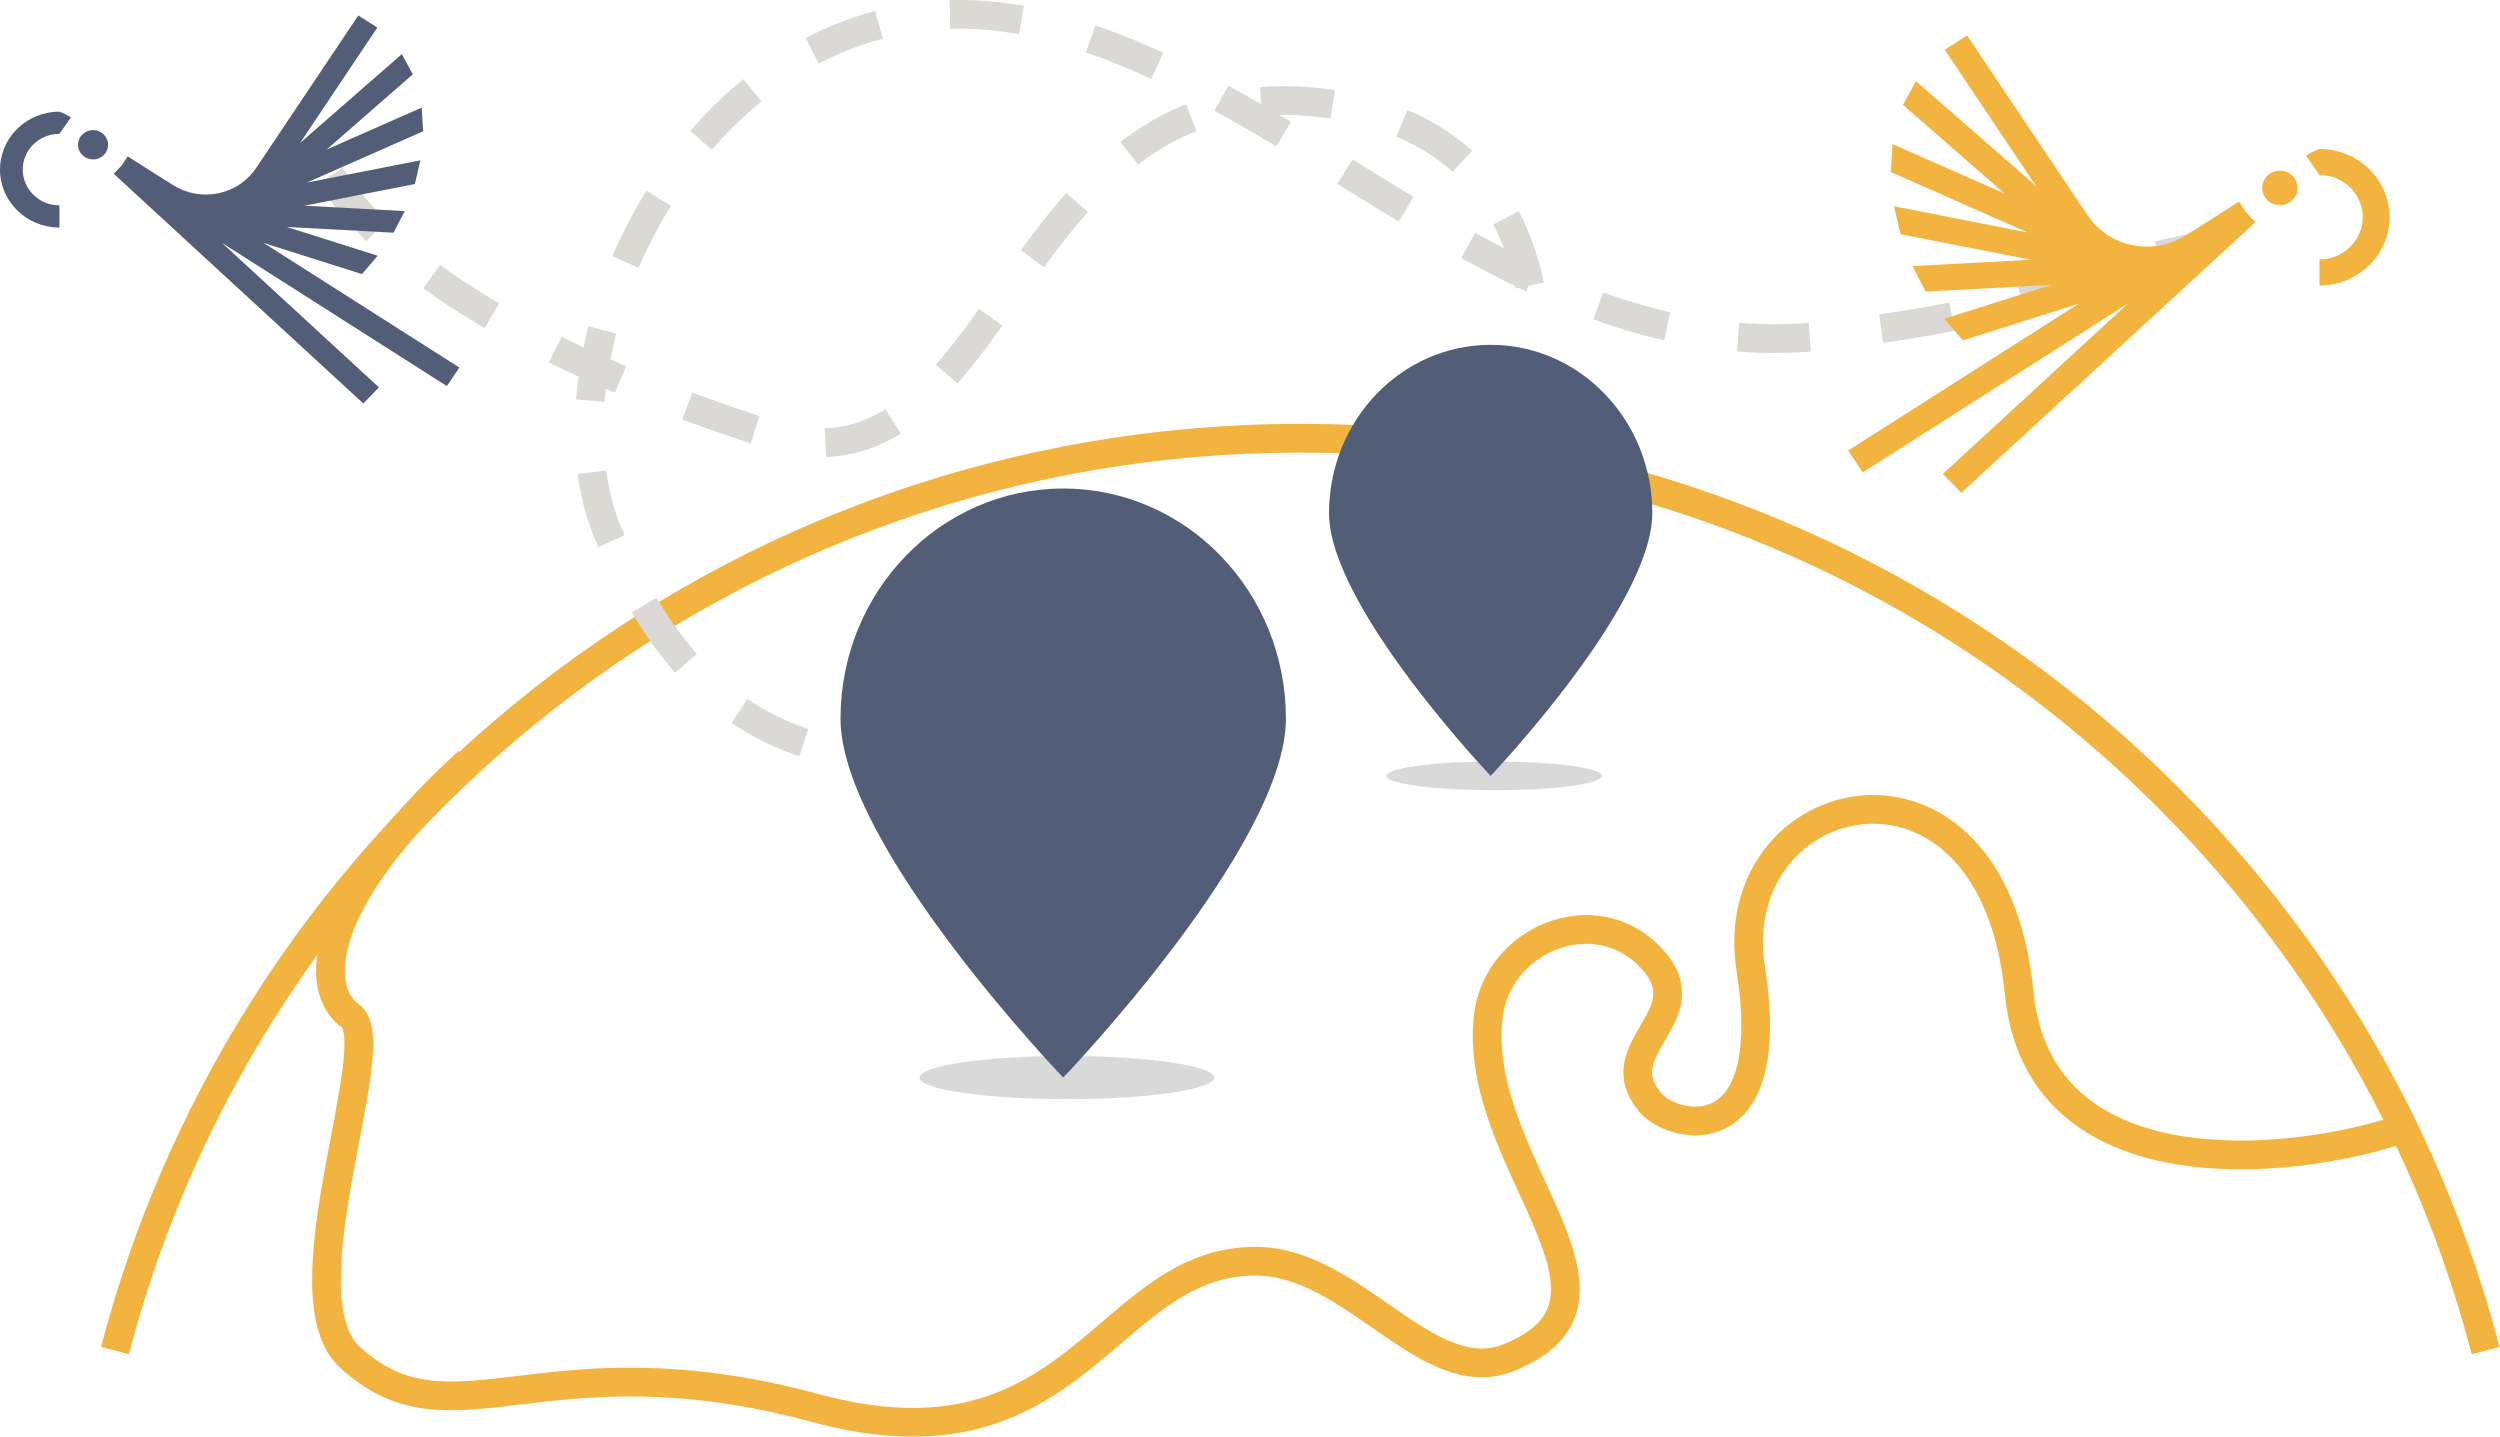
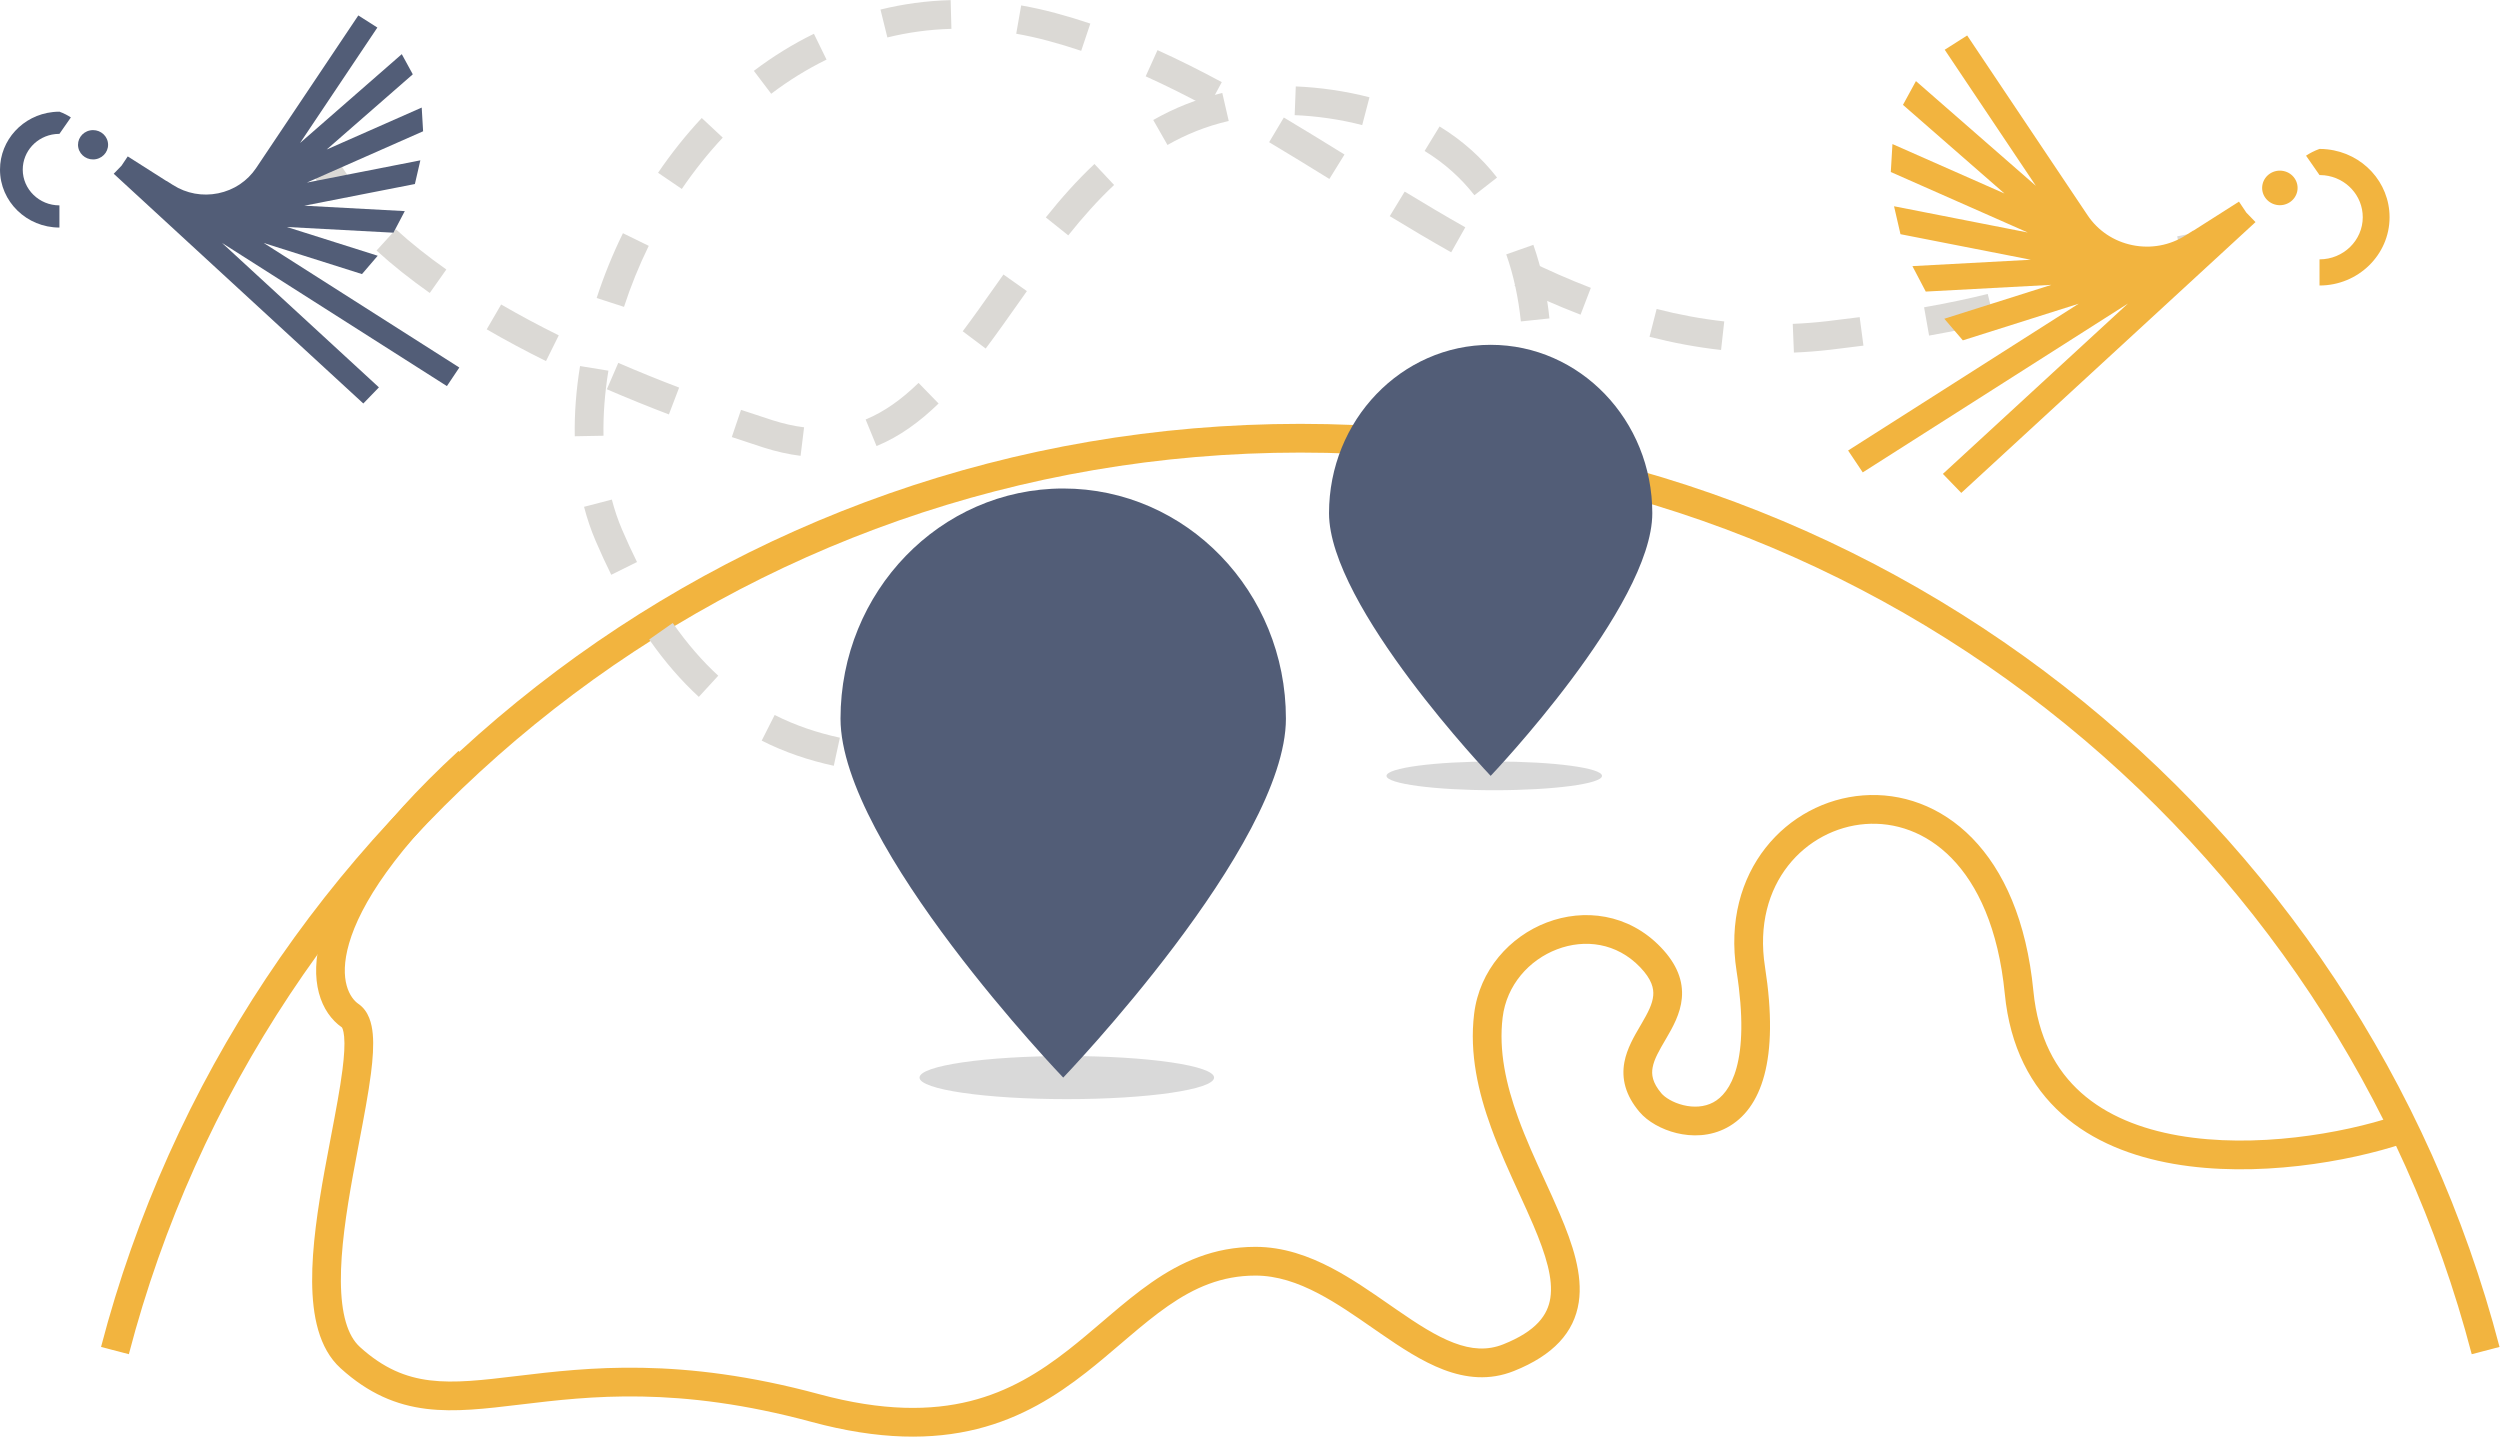
<svg xmlns="http://www.w3.org/2000/svg" width="348" height="200" viewBox="0 0 348 200" fill="none">
-   <path d="M16 188C35.067 114.938 101.712 61 181 61C260.287 61 326.933 114.938 346 188" stroke="#F2B43F" stroke-width="4" />
-   <path d="M65.178 106C41.785 127.56 44.712 138.612 48.761 141.391C54.097 145.052 39.135 180.262 48.761 188.985C63.125 202.003 75.5 185.717 113.5 196C150.026 205.884 153.729 175.561 174.759 175.561C188.5 175.561 198.708 193.5 210 188.985C230.318 180.862 204.719 161.73 207.182 141.391C208.472 130.736 221.957 125.119 229.755 133.255C237.552 141.391 223.188 145.771 229.755 153.5C232.949 157.26 247.71 160.51 243.709 134.882C239.707 109.254 277.363 100.305 281.056 138.136C283.78 166.033 318.951 162.273 334 157.256" stroke="#F2B43F" stroke-width="4" />
-   <ellipse cx="148.5" cy="150" rx="20.5" ry="3" fill="#D9D9D9" />
-   <ellipse cx="208" cy="108" rx="15" ry="2" fill="#D9D9D9" />
-   <path d="M208.545 79C215.923 59.701 221.58 19.78 185.181 14.486C139.684 7.87 140.504 71.143 106.893 60.39C80.004 51.788 54.017 38.886 45 22.757" stroke="#DBD9D5" stroke-width="4" stroke-dasharray="10 10" />
+   <path fill-rule="evenodd" clip-rule="evenodd" d="M181 63C102.64 63 36.776 116.306 17.935 188.505L14.065 187.495C33.357 113.57 100.784 59 181 59C261.215 59 328.643 113.57 347.935 187.495L344.064 188.505C325.223 116.306 259.359 63 181 63Z" fill="#F2B43F" />
+   <path fill-rule="evenodd" clip-rule="evenodd" d="M44.758 130.181C46.592 123.866 52.014 115.413 63.823 104.529L66.534 107.471C54.949 118.147 50.137 126 48.599 131.296C47.078 136.534 48.781 138.979 49.893 139.742C51.351 140.742 51.761 142.521 51.89 143.949C52.03 145.499 51.898 147.382 51.642 149.397C51.288 152.185 50.654 155.517 49.992 158.991C49.699 160.526 49.401 162.09 49.12 163.645C48.187 168.812 47.417 173.986 47.45 178.368C47.484 182.862 48.364 185.926 50.104 187.503C53.392 190.483 56.475 191.728 59.837 192.142C63.321 192.571 67.141 192.12 72.028 191.532C81.757 190.363 94.653 188.828 114.022 194.069C122.886 196.468 129.615 196.391 135.038 195.036C140.471 193.678 144.761 190.996 148.709 187.911C150.327 186.646 151.863 185.335 153.409 184.015C153.762 183.714 154.115 183.412 154.47 183.11C156.361 181.503 158.287 179.906 160.312 178.501C164.393 175.67 168.962 173.561 174.759 173.561C178.637 173.561 182.179 174.828 185.405 176.523C188.192 177.988 190.86 179.841 193.343 181.564C193.711 181.82 194.074 182.072 194.434 182.32C197.291 184.292 199.869 185.973 202.371 186.922C204.808 187.847 207.026 188.02 209.258 187.128C213.921 185.264 215.453 183.009 215.808 180.681C216.209 178.049 215.23 174.741 213.446 170.553C212.863 169.183 212.19 167.713 211.486 166.176C210.152 163.261 208.708 160.108 207.56 156.949C205.775 152.031 204.527 146.68 205.196 141.15C205.94 135.005 210.194 130.361 215.315 128.408C220.469 126.442 226.67 127.147 231.198 131.871C233.455 134.226 234.322 136.569 234.113 138.939C233.92 141.126 232.813 143.048 231.944 144.538L231.857 144.686C230.937 146.262 230.264 147.416 230.047 148.585C229.865 149.565 229.99 150.688 231.279 152.205C231.742 152.75 232.854 153.48 234.32 153.838C235.746 154.187 237.234 154.118 238.486 153.448C240.835 152.191 243.716 147.896 241.732 135.191C239.554 121.241 248.79 111.519 259.345 110.718C264.621 110.317 270.129 112.162 274.53 116.666C278.916 121.155 282.092 128.161 283.047 137.942C283.683 144.459 286.183 148.976 289.693 152.106C293.243 155.272 297.976 157.149 303.25 158.068C313.84 159.914 326.048 157.799 333.367 155.358L334.632 159.153C326.903 161.73 314.001 164.003 302.563 162.009C296.823 161.008 291.311 158.908 287.03 155.091C282.709 151.237 279.791 145.763 279.066 138.331C278.174 129.196 275.258 123.134 271.669 119.462C268.096 115.805 263.747 114.395 259.648 114.706C251.453 115.329 243.861 122.896 245.685 134.574C247.702 147.496 245.204 154.39 240.374 156.975C238.037 158.225 235.486 158.241 233.37 157.724C231.295 157.216 229.364 156.129 228.23 154.795C226.236 152.447 225.693 150.125 226.114 147.855C226.464 145.97 227.481 144.238 228.29 142.861C228.358 142.746 228.424 142.633 228.488 142.522C229.415 140.934 230.026 139.753 230.128 138.588C230.215 137.607 229.953 136.352 228.311 134.639C225.041 131.228 220.601 130.673 216.74 132.145C212.847 133.63 209.713 137.122 209.167 141.631C208.605 146.271 209.634 150.939 211.32 155.583C212.421 158.613 213.727 161.462 215.014 164.266C215.738 165.846 216.456 167.41 217.126 168.986C218.895 173.138 220.352 177.408 219.762 181.283C219.125 185.462 216.238 188.645 210.742 190.842C207.328 192.208 204.036 191.832 200.953 190.662C197.936 189.518 194.986 187.561 192.162 185.612C191.788 185.354 191.416 185.096 191.045 184.839C188.543 183.103 186.096 181.405 183.544 180.064C180.638 178.537 177.752 177.561 174.759 177.561C170.041 177.561 166.26 179.243 162.592 181.788C160.741 183.072 158.942 184.559 157.061 186.158C156.721 186.447 156.377 186.74 156.031 187.036C154.481 188.36 152.865 189.739 151.172 191.063C147 194.323 142.2 197.369 136.009 198.916C129.808 200.466 122.376 200.474 112.978 197.931C94.347 192.889 82.056 194.356 72.506 195.504L72.295 195.529C67.625 196.091 63.352 196.605 59.348 196.112C55.162 195.597 51.312 193.997 47.418 190.467C44.345 187.683 43.485 183.074 43.45 178.398C43.414 173.611 44.247 168.117 45.184 162.934C45.484 161.272 45.793 159.65 46.092 158.085C46.74 154.683 47.336 151.554 47.674 148.893C47.92 146.957 48.007 145.419 47.906 144.309C47.814 143.29 47.6 143.03 47.599 143.019C44.68 140.993 42.913 136.531 44.758 130.181Z" fill="#F2B43F" />
+   <path d="M169 150C169 151.657 159.821 153 148.5 153C137.178 153 128 151.657 128 150C128 148.343 137.178 147 148.5 147C159.821 147 169 148.343 169 150Z" fill="#D9D9D9" />
+   <path d="M223 108C223 109.105 216.284 110 208 110C199.715 110 193 109.105 193 108C193 106.895 199.715 106 208 106C216.284 106 223 106.895 223 108Z" fill="#D9D9D9" />
+   <path fill-rule="evenodd" clip-rule="evenodd" d="M184.894 16.465C183.269 16.229 181.712 16.087 180.218 16.029L180.372 12.032C182.013 12.095 183.711 12.252 185.469 12.507C187.281 12.771 189 13.118 190.63 13.543L189.618 17.414C188.14 17.027 186.567 16.709 184.894 16.465ZM171.039 16.841C167.92 17.557 165.101 18.705 162.512 20.18L160.532 16.704C163.437 15.05 166.62 13.752 170.143 12.942L171.039 16.841ZM205.236 27.175C203.396 24.818 201.113 22.733 198.303 21.017L200.388 17.604C203.615 19.575 206.258 21.984 208.389 24.714L205.236 27.175ZM45.917 27.813C44.923 26.484 44.032 25.124 43.254 23.733L46.745 21.781C47.43 23.005 48.223 24.218 49.12 25.418L45.917 27.813ZM155.083 25.748C152.807 27.882 150.705 30.257 148.702 32.763L145.577 30.266C147.659 27.661 149.892 25.132 152.347 22.83L155.083 25.748ZM59.823 40.782C57.142 38.891 54.657 36.922 52.413 34.876L55.108 31.92C57.211 33.838 59.563 35.704 62.129 37.514L59.823 40.782ZM211.706 44.744C211.364 41.493 210.707 38.349 209.67 35.412L213.442 34.08C214.6 37.359 215.314 40.816 215.684 44.324L211.706 44.744ZM141.802 42.139C140.272 44.307 138.747 46.469 137.208 48.517L134.011 46.114C135.51 44.119 136.991 42.02 138.517 39.857C138.901 39.312 139.289 38.763 139.68 38.211L142.944 40.523C142.563 41.061 142.182 41.6 141.802 42.139ZM76.002 50.265C73.145 48.849 70.385 47.374 67.751 45.843L69.761 42.385C72.311 43.867 74.993 45.3 77.779 46.682L76.002 50.265ZM93.109 57.69C90.182 56.574 87.297 55.405 84.476 54.185L86.063 50.514C88.827 51.708 91.659 52.855 94.535 53.953L93.109 57.69ZM130.651 56.169C128.071 58.675 125.242 60.768 122.014 62.093L120.495 58.392C123.112 57.318 125.524 55.573 127.863 53.3L130.651 56.169ZM210.647 64.149C211.243 61.008 211.679 57.736 211.878 54.443L215.871 54.685C215.66 58.167 215.2 61.607 214.576 64.895L210.647 64.149ZM106.283 62.295C104.808 61.823 103.335 61.338 101.867 60.84L103.151 57.052C104.597 57.542 106.048 58.02 107.502 58.485C109.074 58.988 110.545 59.312 111.928 59.481L111.442 63.451C109.788 63.249 108.071 62.867 106.283 62.295ZM206.677 78.286C207.222 76.859 207.759 75.313 208.271 73.671L212.09 74.859C211.554 76.58 210.99 78.206 210.413 79.714L206.677 78.286Z" fill="#DBD9D5" />
  <path d="M230 71.438C230 84.385 207.5 108 207.5 108C207.5 108 185 84.37 185 71.438C185 58.506 195.071 48 207.5 48C219.929 48 230 58.491 230 71.438Z" fill="#525D77" />
-   <path d="M17.783 21.771L23.175 25.203L23.188 25.187L24.083 25.756C25.953 26.945 28.189 27.355 30.373 26.908C32.559 26.46 34.435 25.209 35.658 23.386L49.879 2.149L52.529 3.836L41.767 19.904L55.928 7.538L57.46 10.345L45.471 20.814L58.702 14.973L58.897 18.274L42.719 25.417L58.514 22.318L57.753 25.616L42.366 28.634L56.345 29.386L54.769 32.392L39.929 31.597L52.577 35.6L50.389 38.153L36.709 33.824L63.939 51.16L62.209 53.744L30.893 33.805L52.746 53.921L50.574 56.166L15.83 24.187L16.916 23.066L17.783 21.771Z" fill="#525D77" />
-   <path d="M12.524 18.156C13.655 17.923 14.763 18.631 15.002 19.734C15.241 20.836 14.514 21.917 13.384 22.15C12.253 22.383 11.145 21.675 10.906 20.572C10.667 19.466 11.393 18.386 12.524 18.156Z" fill="#525D77" />
-   <path d="M7.355 15.597C7.657 15.563 7.969 15.547 8.275 15.547C8.574 15.656 8.871 15.783 9.16 15.932C9.403 16.057 9.638 16.196 9.864 16.346L8.278 18.625C8.278 18.625 8.275 18.622 8.272 18.622V18.631C8.081 18.631 7.89 18.64 7.702 18.662C5.115 18.942 3.166 21.069 3.166 23.61C3.166 26.355 5.456 28.588 8.272 28.588V31.675C3.711 31.675 -6.67572e-06 28.057 -6.67572e-06 23.61C0.003 19.495 3.166 16.05 7.355 15.597Z" fill="#525D77" />
-   <path d="M131.622 106C112.71 106 96.527 101.974 84.752 74.508C72.829 46.697 100.787 -8.517 146.423 3.752C183.592 13.745 212.205 51.604 254.552 46.696C288.43 42.77 287.854 37.29 308 34.018" stroke="#DBD9D5" stroke-width="4" stroke-dasharray="10 10" />
-   <path d="M311.665 28.067L305.309 32.112L305.294 32.094L304.239 32.764C302.035 34.166 299.399 34.649 296.823 34.122C294.247 33.595 292.036 32.119 290.594 29.97L273.829 4.937L270.705 6.924L283.393 25.866L266.699 11.288L264.893 14.598L279.026 26.939L263.429 20.053L263.2 23.944L282.27 32.365L263.65 28.711L264.548 32.599L282.687 36.157L266.207 37.044L268.066 40.587L285.559 39.65L270.649 44.369L273.229 47.378L289.355 42.275L257.256 62.711L259.295 65.757L296.211 42.253L270.45 65.965L273.011 68.612L313.967 30.915L312.687 29.593L311.665 28.067Z" fill="#F2B43F" />
-   <path d="M317.865 23.805C316.532 23.531 315.225 24.365 314.943 25.665C314.662 26.965 315.518 28.239 316.851 28.513C318.184 28.788 319.49 27.953 319.772 26.654C320.054 25.35 319.198 24.076 317.865 23.805Z" fill="#F2B43F" />
-   <path d="M323.959 20.789C323.602 20.748 323.234 20.73 322.873 20.73C322.52 20.858 322.171 21.008 321.83 21.184C321.544 21.331 321.266 21.495 321 21.671L322.87 24.358C322.87 24.358 322.873 24.355 322.877 24.355V24.366C323.102 24.366 323.328 24.377 323.549 24.402C326.598 24.732 328.896 27.239 328.896 30.234C328.896 33.47 326.196 36.103 322.877 36.103V39.742C328.254 39.742 332.628 35.477 332.628 30.234C332.624 25.383 328.896 21.323 323.959 20.789Z" fill="#F2B43F" />
+   <path d="M17.782 21.771L23.175 25.203L23.188 25.187L24.083 25.756C25.952 26.945 28.188 27.355 30.373 26.908C32.558 26.46 34.434 25.209 35.657 23.386L49.879 2.149L52.529 3.836L41.767 19.904L55.928 7.538L57.46 10.345L45.471 20.814L58.702 14.973L58.896 18.274L42.719 25.417L58.514 22.318L57.753 25.616L42.365 28.634L56.345 29.386L54.768 32.392L39.929 31.597L52.577 35.6L50.389 38.153L36.709 33.824L63.938 51.16L62.209 53.744L30.892 33.805L52.746 53.921L50.574 56.166L15.83 24.187L16.916 23.066L17.782 21.771Z" fill="#525D77" />
+   <path d="M12.523 18.156C13.654 17.923 14.762 18.631 15.001 19.734C15.24 20.836 14.514 21.917 13.383 22.15C12.253 22.383 11.144 21.675 10.905 20.572C10.666 19.466 11.393 18.386 12.523 18.156Z" fill="#525D77" />
+   <path d="M7.354 15.597C7.657 15.563 7.969 15.547 8.275 15.547C8.574 15.656 8.87 15.783 9.16 15.932C9.402 16.057 9.638 16.196 9.864 16.346L8.278 18.625C8.278 18.625 8.275 18.622 8.272 18.622V18.631C8.081 18.631 7.889 18.64 7.702 18.662C5.115 18.942 3.166 21.069 3.166 23.61C3.166 26.355 5.456 28.588 8.272 28.588V31.675C3.711 31.675 -0 28.057 -0 23.61C0.003 19.495 3.166 16.05 7.354 15.597Z" fill="#525D77" />
+   <path fill-rule="evenodd" clip-rule="evenodd" d="M132.437 4.015C129.344 4.098 126.369 4.512 123.522 5.214L122.563 1.331C125.687 0.56 128.947 0.107 132.331 0.017L132.437 4.015ZM145.903 5.684C144.399 5.279 142.917 4.951 141.458 4.696L142.147 0.756C143.726 1.032 145.324 1.386 146.942 1.821C148.571 2.259 150.181 2.748 151.775 3.283L150.503 7.075C148.981 6.565 147.449 6.099 145.903 5.684ZM115.052 8.297C112.336 9.623 109.765 11.223 107.351 13.051L104.937 9.862C107.544 7.888 110.335 6.149 113.298 4.703L115.052 8.297ZM168.174 14.954C165.298 13.402 162.404 11.946 159.479 10.625L161.125 6.979C164.153 8.347 167.132 9.847 170.073 11.433L168.174 14.954ZM185.049 24.911C182.25 23.179 179.461 21.462 176.662 19.794L178.709 16.358C181.539 18.044 184.352 19.776 187.154 21.509L185.049 24.911ZM100.605 19.157C98.53 21.38 96.626 23.777 94.907 26.302L91.601 24.05C93.43 21.365 95.46 18.806 97.682 16.427L100.605 19.157ZM202.006 35.123C199.129 33.5 196.281 31.808 193.455 30.09L195.533 26.672C198.338 28.377 201.145 30.045 203.971 31.639L202.006 35.123ZM308.32 35.992C306.715 36.252 305.247 36.527 303.888 36.813L303.065 32.898C304.487 32.599 306.016 32.314 307.679 32.044L308.32 35.992ZM90.306 34.222C88.946 36.998 87.793 39.848 86.861 42.718L83.056 41.481C84.048 38.431 85.271 35.407 86.713 32.463L90.306 34.222ZM290.617 40.753C289.36 41.203 288.066 41.667 286.612 42.161L285.325 38.374C286.604 37.939 287.883 37.482 289.16 37.025C290.778 36.447 292.394 35.869 294.003 35.34L295.253 39.139C293.615 39.678 292.143 40.206 290.617 40.753ZM220.013 43.804C216.893 42.607 213.834 41.251 210.824 39.782L212.579 36.187C215.502 37.614 218.452 38.921 221.446 40.069L220.013 43.804ZM277.655 44.8C275.025 45.452 272.035 46.094 268.53 46.715L267.833 42.776C271.255 42.17 274.156 41.547 276.692 40.917L277.655 44.8ZM239.572 48.718C236.171 48.34 232.855 47.713 229.612 46.884L230.603 43.009C233.68 43.795 236.812 44.386 240.015 44.742L239.572 48.718ZM259.391 48.112C257.927 48.306 256.393 48.496 254.782 48.683C253.071 48.881 251.381 49.012 249.711 49.079L249.551 45.082C251.121 45.019 252.71 44.896 254.321 44.71C255.912 44.525 257.425 44.338 258.867 44.147L259.391 48.112ZM84.69 51.599C84.185 54.691 83.953 57.731 84.007 60.654L80.008 60.727C79.949 57.545 80.201 54.263 80.743 50.954L84.69 51.599ZM85.17 69.54C85.55 71 86.023 72.397 86.59 73.72C87.27 75.305 87.963 76.808 88.67 78.232L85.087 80.01C84.346 78.516 83.621 76.946 82.914 75.296C82.263 73.777 81.726 72.189 81.299 70.548L85.17 69.54ZM93.646 86.723C95.679 89.632 97.794 92.049 99.981 94.06L97.275 97.005C94.855 94.781 92.551 92.139 90.367 89.014L93.646 86.723ZM107.832 99.527C110.72 100.987 113.746 102.001 116.912 102.688L116.063 106.597C112.614 105.848 109.26 104.731 106.027 103.096L107.832 99.527ZM126.645 103.889C128.274 103.967 129.933 104 131.622 104V108C129.882 108 128.158 107.966 126.452 107.884L126.645 103.889Z" fill="#DBD9D5" />
+   <path d="M311.665 28.067L305.309 32.112L305.294 32.094L304.238 32.764C302.034 34.166 299.399 34.649 296.823 34.122C294.247 33.595 292.036 32.119 290.594 29.97L273.829 4.937L270.705 6.924L283.392 25.866L266.699 11.288L264.893 14.598L279.026 26.939L263.429 20.053L263.2 23.944L282.27 32.365L263.65 28.711L264.547 32.599L282.686 36.157L266.207 37.044L268.066 40.587L285.559 39.65L270.649 44.369L273.228 47.378L289.355 42.275L257.256 62.711L259.295 65.757L296.211 42.253L270.45 65.965L273.011 68.612L313.967 30.915L312.687 29.593L311.665 28.067Z" fill="#F2B43F" />
+   <path d="M317.864 23.805C316.531 23.531 315.225 24.365 314.943 25.665C314.662 26.965 315.518 28.239 316.851 28.513C318.184 28.788 319.49 27.953 319.772 26.654C320.053 25.35 319.197 24.076 317.864 23.805Z" fill="#F2B43F" />
+   <path d="M323.958 20.789C323.602 20.748 323.234 20.73 322.873 20.73C322.52 20.858 322.171 21.008 321.829 21.184C321.544 21.331 321.266 21.495 321 21.671L322.869 24.358C322.869 24.358 322.873 24.355 322.877 24.355V24.366C323.102 24.366 323.327 24.377 323.549 24.402C326.598 24.732 328.896 27.239 328.896 30.234C328.896 33.47 326.196 36.103 322.877 36.103V39.742C328.254 39.742 332.628 35.477 332.628 30.234C332.624 25.383 328.896 21.323 323.958 20.789Z" fill="#F2B43F" />
  <path d="M179 100.032C179 117.726 148 150 148 150C148 150 117 117.706 117 100.032C117 82.358 130.875 68 148 68C165.124 68 179 82.337 179 100.032Z" fill="#525D77" />
</svg>
